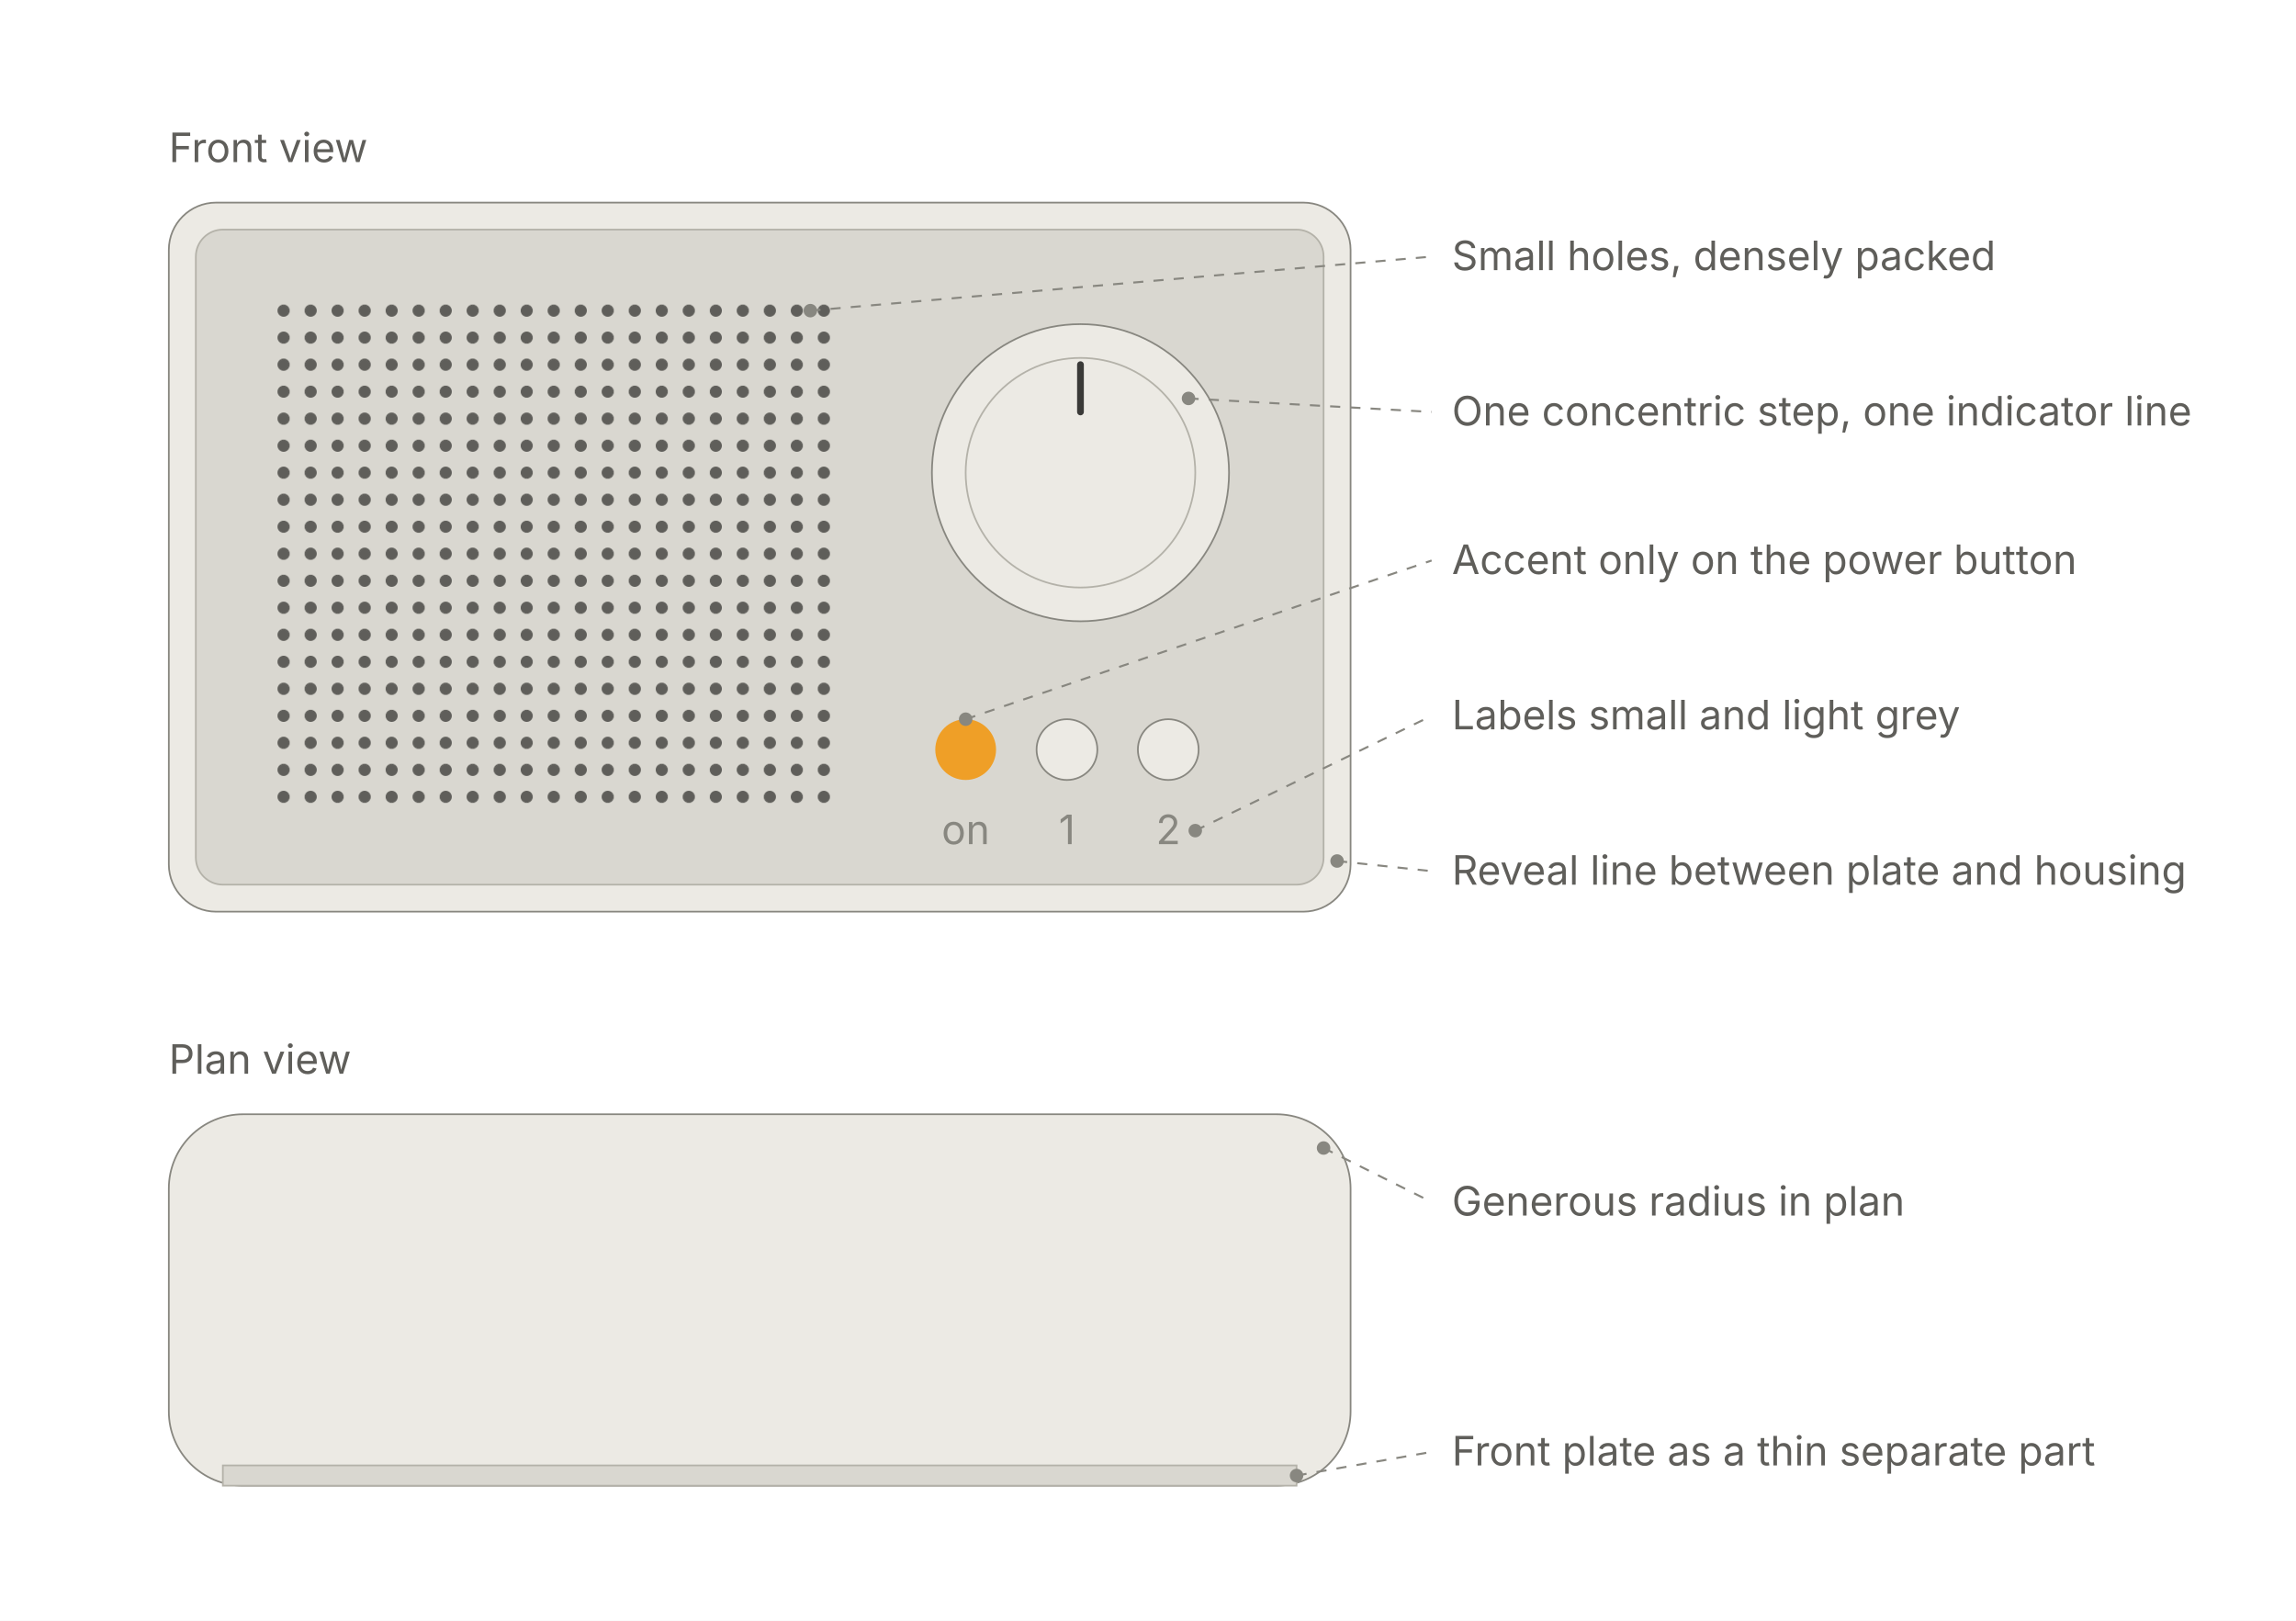
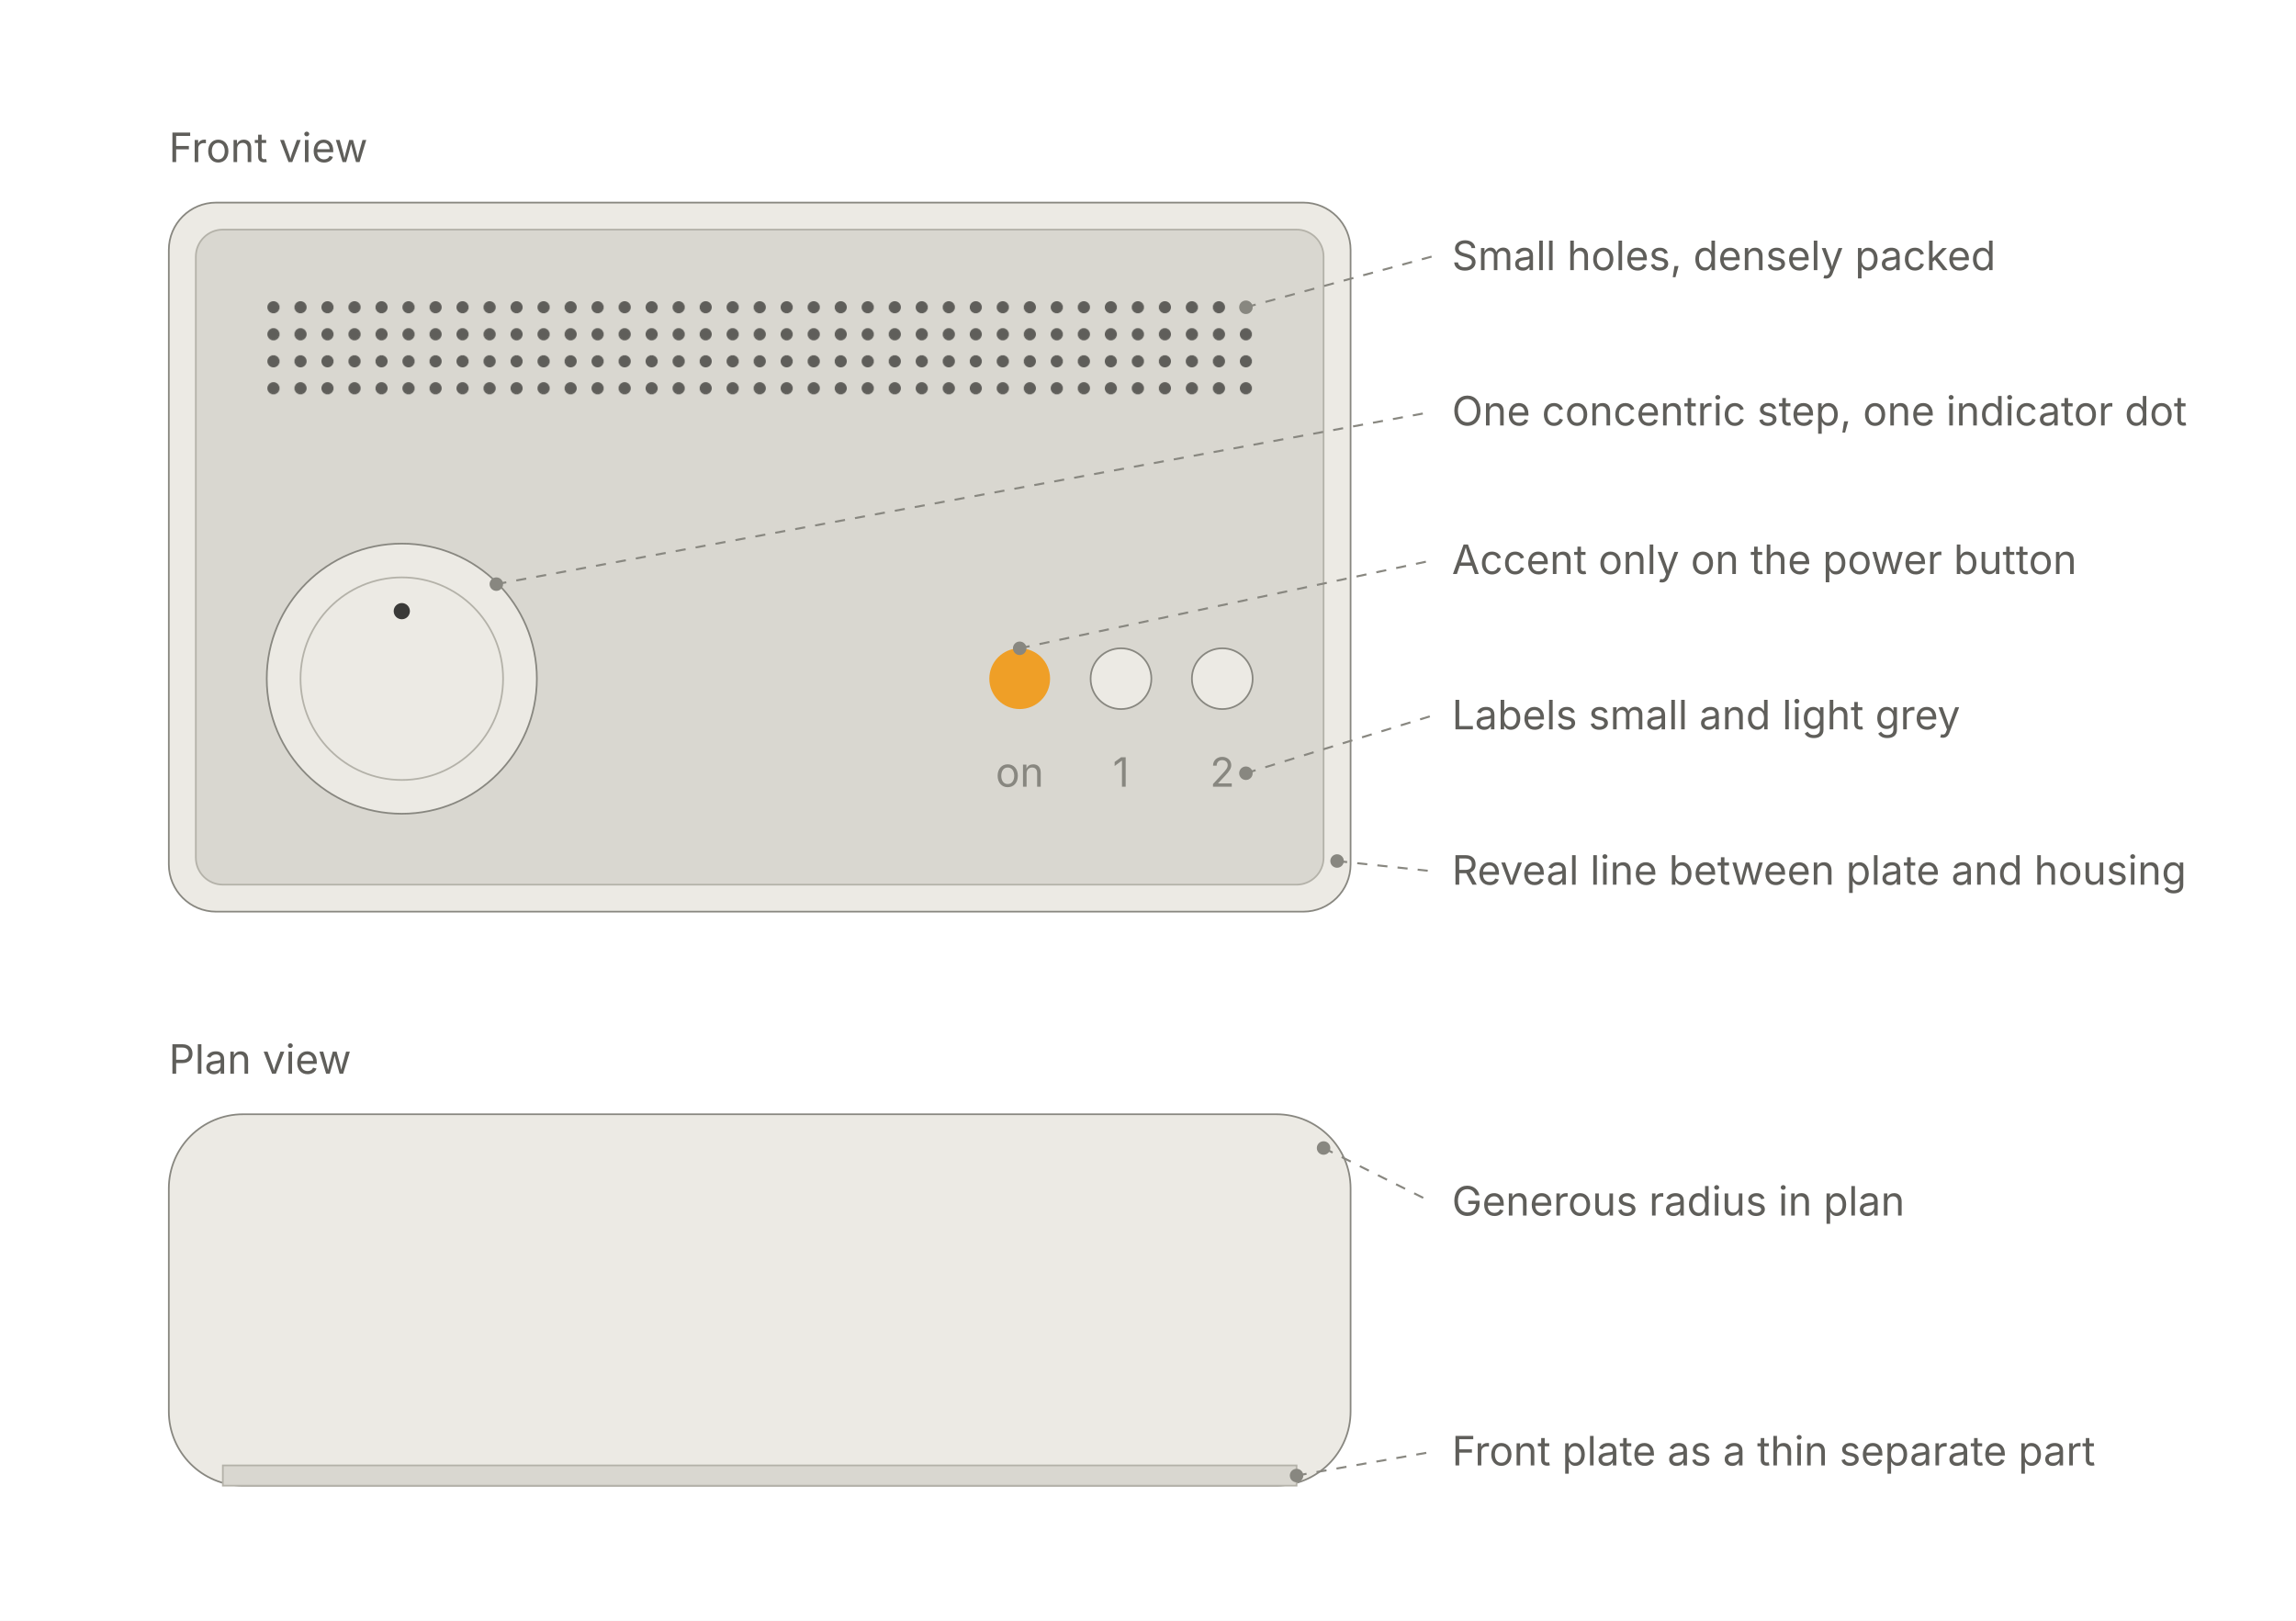
<svg xmlns="http://www.w3.org/2000/svg" viewBox="0 0 680 480" width="1360" height="960" role="img">
  <style>
text{font-family:"Inter","Helvetica Neue",Helvetica,Arial,sans-serif}
.th{font-size:14px;font-weight:500;fill:#2C2C2A}
.ts{font-size:12px;fill:#5F5E5A}
.leader{stroke:#888780;stroke-width:0.6;stroke-dasharray:3 3;fill:none}
</style>
  <rect width="100%" height="100%" fill="#FFFFFF" />
  <defs>
-     <pattern id="perf" width="8" height="8" patternUnits="userSpaceOnUse">
+     <pattern id="perf" x="5" y="7" width="8" height="8" patternUnits="userSpaceOnUse">
      <circle cx="4" cy="4" r="1.8" fill="#5F5E5A" />
    </pattern>
  </defs>
  <text class="ts" x="50" y="48">Front view</text>
  <rect x="50" y="60" width="350" height="210" rx="14" fill="#ECEAE4" stroke="#888780" stroke-width="0.5" />
  <rect x="58" y="68" width="334" height="194" rx="8" fill="#D9D7D0" stroke="#B4B2A9" stroke-width="0.5" />
-   <rect x="78" y="88" width="168" height="152" fill="url(#perf)" />
-   <circle cx="320" cy="140" r="44" fill="#ECEAE4" stroke="#888780" stroke-width="0.5" />
-   <circle cx="320" cy="140" r="34" fill="none" stroke="#B4B2A9" stroke-width="0.5" />
-   <line x1="320" y1="108" x2="320" y2="122" stroke="#3A3A38" stroke-width="2" stroke-linecap="round" />
-   <circle cx="286" cy="222" r="9" fill="#EF9F27" />
-   <circle cx="316" cy="222" r="9" fill="#ECEAE4" stroke="#888780" stroke-width="0.5" />
-   <circle cx="346" cy="222" r="9" fill="#ECEAE4" stroke="#888780" stroke-width="0.5" />
-   <text class="ts" x="286" y="250" text-anchor="middle" style="fill:#888780">on</text>
-   <text class="ts" x="316" y="250" text-anchor="middle" style="fill:#888780">1</text>
-   <text class="ts" x="346" y="250" text-anchor="middle" style="fill:#888780">2</text>
-   <line class="leader" x1="240" y1="92" x2="424" y2="76" />
-   <circle cx="240" cy="92" r="2" fill="#888780" />
+   <rect x="77" y="87" width="296" height="32" fill="url(#perf)" />
+   <circle cx="119" cy="201" r="40" fill="#ECEAE4" stroke="#888780" stroke-width="0.5" />
+   <circle cx="119" cy="201" r="30" fill="none" stroke="#B4B2A9" stroke-width="0.5" />
+   <circle cx="119" cy="181" r="2.4" fill="#3A3A38" />
+   <circle cx="302" cy="201" r="9" fill="#EF9F27" />
+   <circle cx="332" cy="201" r="9" fill="#ECEAE4" stroke="#888780" stroke-width="0.5" />
+   <circle cx="362" cy="201" r="9" fill="#ECEAE4" stroke="#888780" stroke-width="0.5" />
+   <text class="ts" x="302" y="233" text-anchor="middle" style="fill:#888780">on</text>
+   <text class="ts" x="332" y="233" text-anchor="middle" style="fill:#888780">1</text>
+   <text class="ts" x="362" y="233" text-anchor="middle" style="fill:#888780">2</text>
+   <line class="leader" x1="369" y1="91" x2="424" y2="76" />
+   <circle cx="369" cy="91" r="2" fill="#888780" />
  <text class="ts" x="430" y="80">Small holes, densely packed</text>
-   <line class="leader" x1="352" y1="118" x2="424" y2="122" />
-   <circle cx="352" cy="118" r="2" fill="#888780" />
-   <text class="ts" x="430" y="126">One concentric step, one indicator line</text>
-   <line class="leader" x1="286" y1="213" x2="424" y2="166" />
-   <circle cx="286" cy="213" r="2" fill="#888780" />
+   <line class="leader" x1="147" y1="173" x2="424" y2="122" />
+   <circle cx="147" cy="173" r="2" fill="#888780" />
+   <text class="ts" x="430" y="126">One concentric step, one indicator dot</text>
+   <line class="leader" x1="302" y1="192" x2="424" y2="166" />
+   <circle cx="302" cy="192" r="2" fill="#888780" />
  <text class="ts" x="430" y="170">Accent only on the power button</text>
-   <line class="leader" x1="354" y1="246" x2="424" y2="212" />
-   <circle cx="354" cy="246" r="2" fill="#888780" />
+   <line class="leader" x1="369" y1="229" x2="424" y2="212" />
+   <circle cx="369" cy="229" r="2" fill="#888780" />
  <text class="ts" x="430" y="216">Labels small and light grey</text>
  <line class="leader" x1="396" y1="255" x2="424" y2="258" />
  <circle cx="396" cy="255" r="2" fill="#888780" />
  <text class="ts" x="430" y="262">Reveal line between plate and housing</text>
  <text class="ts" x="50" y="318">Plan view</text>
  <rect x="50" y="330" width="350" height="110" rx="22" fill="#ECEAE4" stroke="#888780" stroke-width="0.5" />
  <rect x="66" y="434" width="318" height="6" fill="#D9D7D0" stroke="#B4B2A9" stroke-width="0.5" />
  <line class="leader" x1="392" y1="340" x2="424" y2="356" />
  <circle cx="392" cy="340" r="2" fill="#888780" />
  <text class="ts" x="430" y="360">Generous radius in plan</text>
  <line class="leader" x1="384" y1="437" x2="424" y2="430" />
  <circle cx="384" cy="437" r="2" fill="#888780" />
  <text class="ts" x="430" y="434">Front plate as a thin separate part</text>
</svg>
